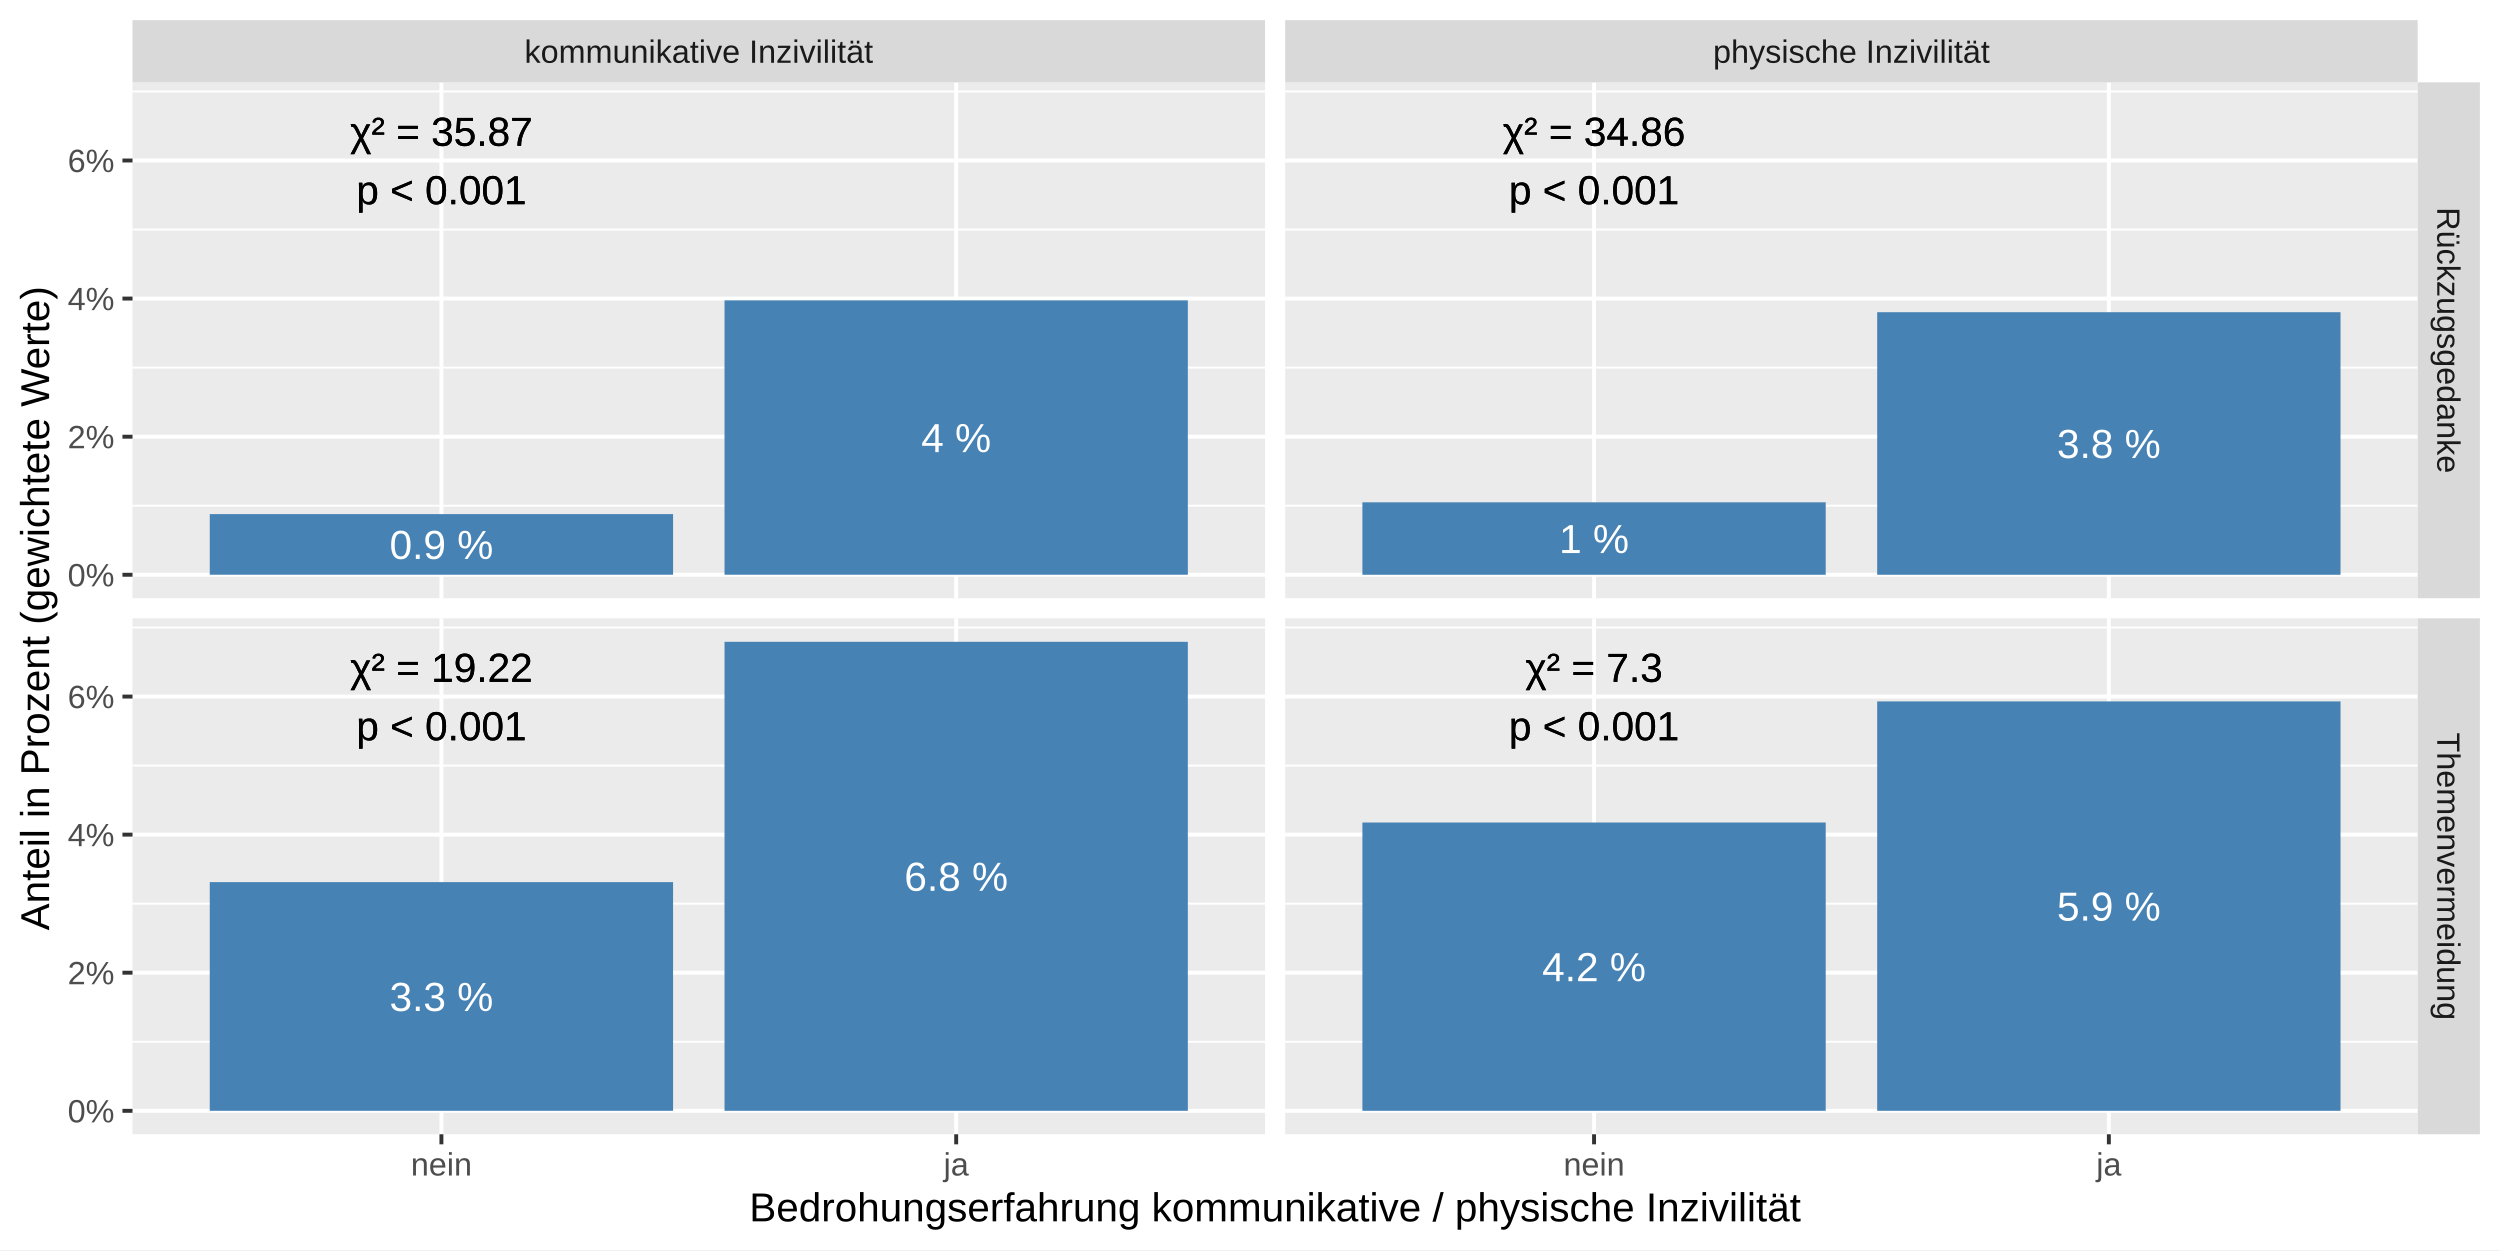
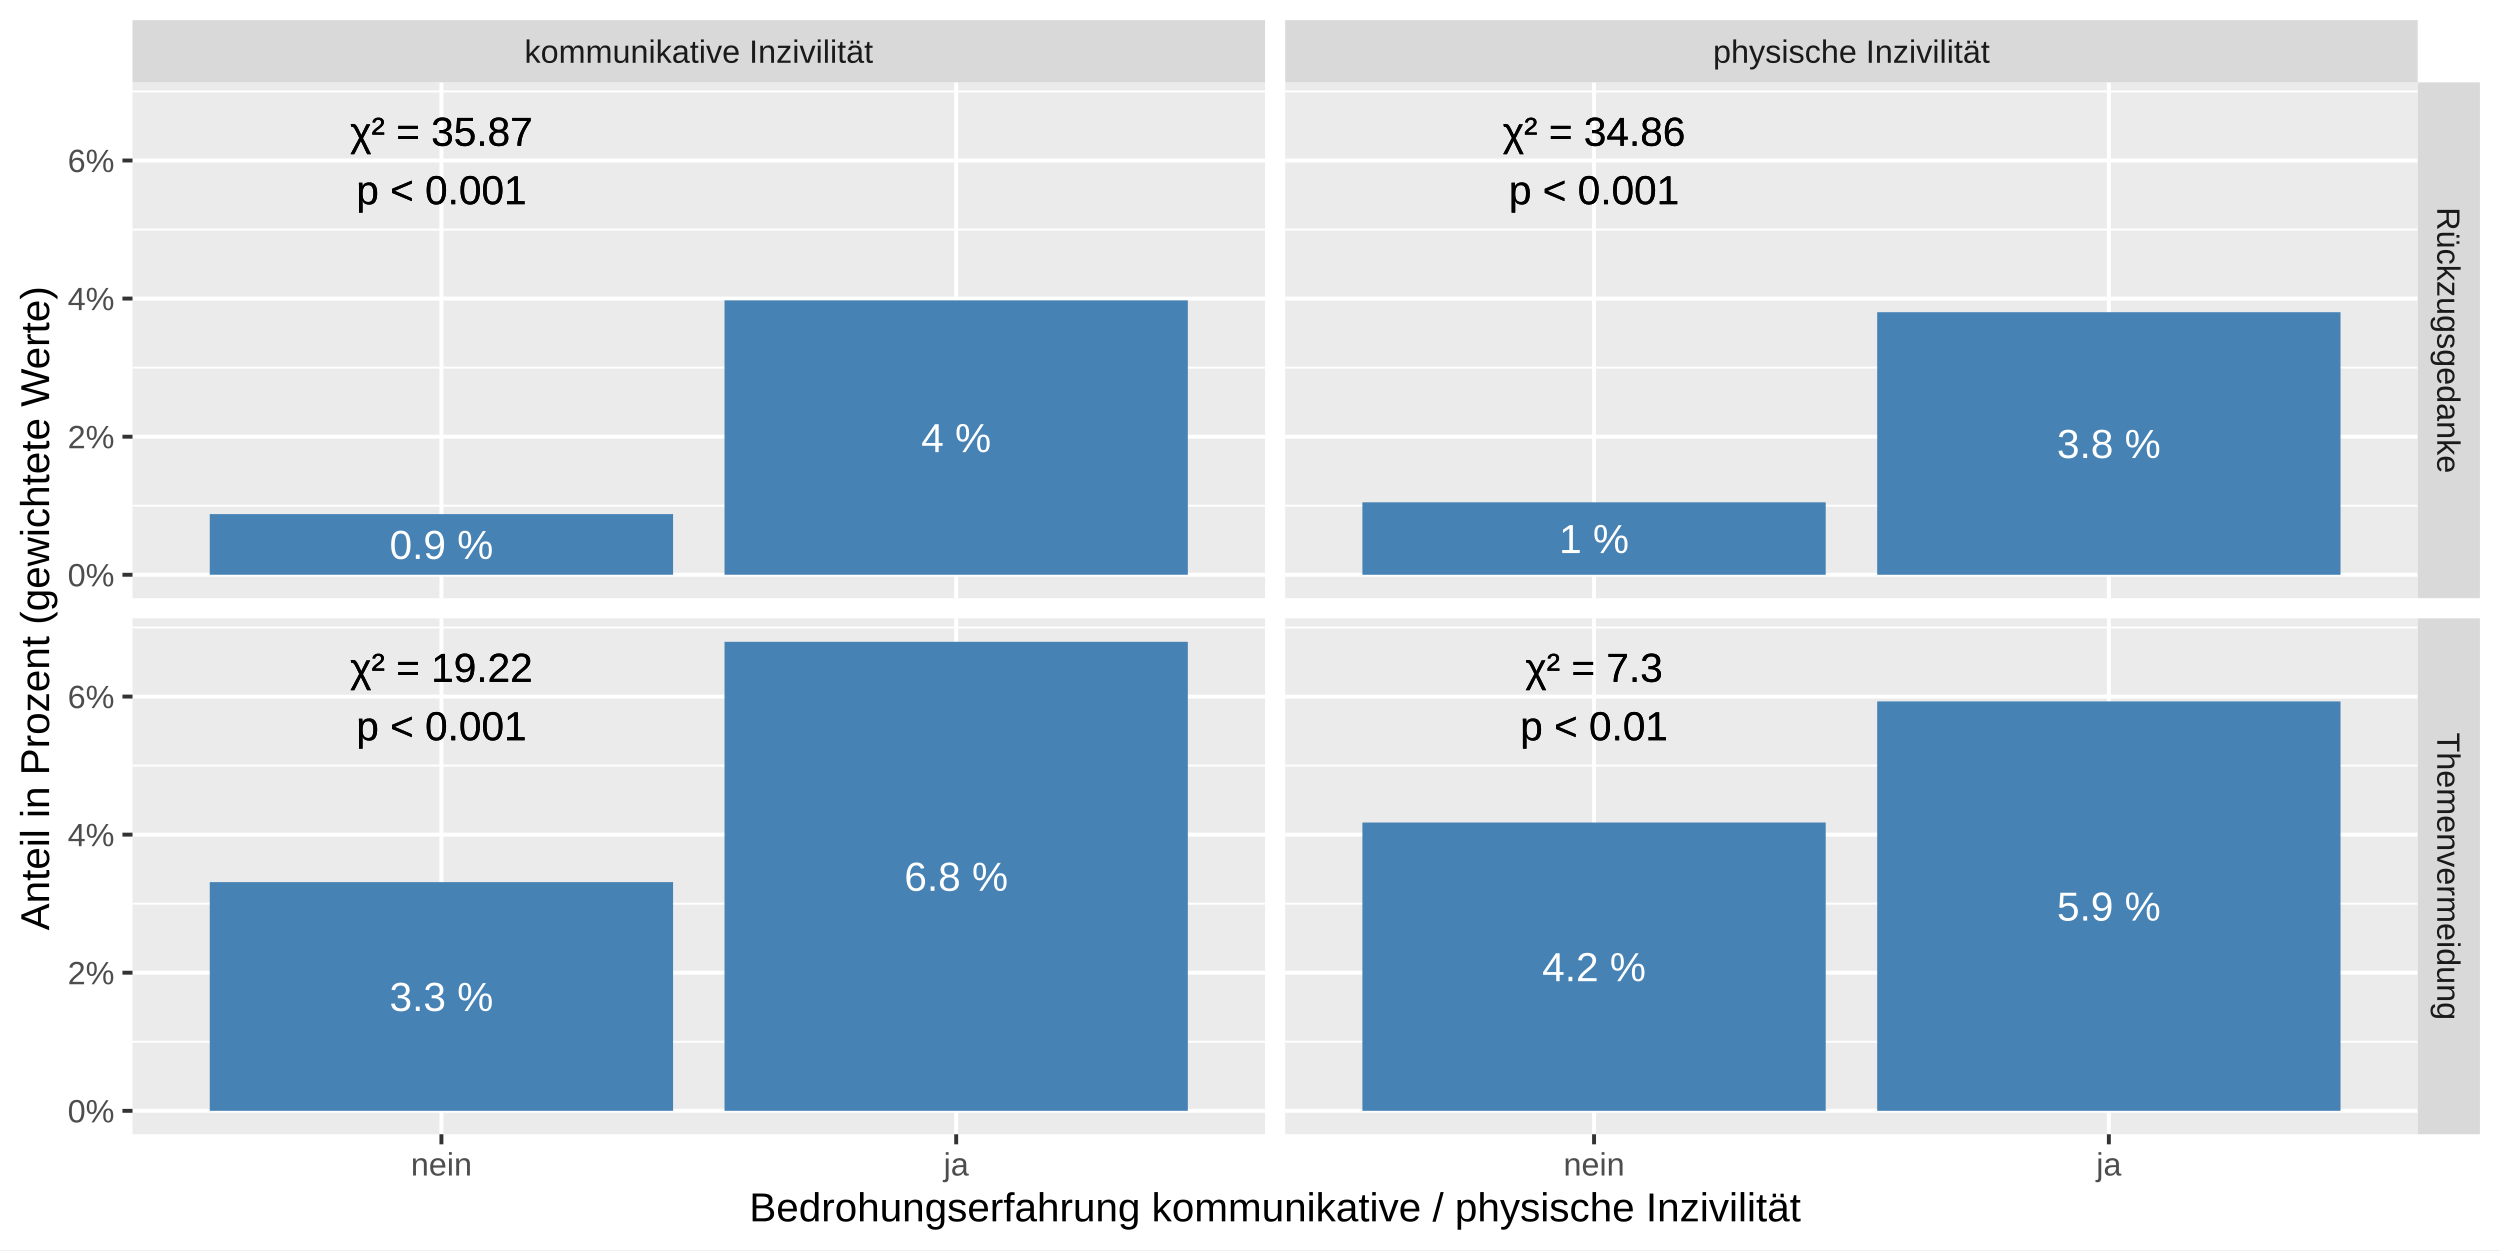
<svg xmlns="http://www.w3.org/2000/svg" width="680.31pt" height="340.16pt" viewBox="0 0 680.31 340.16">
  <g class="svglite">
    <defs>
      <style type="text/css">
    .svglite line, .svglite polyline, .svglite polygon, .svglite path, .svglite rect, .svglite circle {
      fill: none;
      stroke: #000000;
      stroke-linecap: round;
      stroke-linejoin: round;
      stroke-miterlimit: 10.00;
    }
    .svglite text {
      white-space: pre;
    }
    .svglite g.glyphgroup path {
      fill: inherit;
      stroke: none;
    }
  </style>
    </defs>
    <rect width="100%" height="100%" style="stroke: none; fill: #FFFFFF;" />
    <defs>
      <clipPath id="cpMC4wMHw2ODAuMzF8MC4wMHwzNDAuMTY=">
        <rect x="0.00" y="0.00" width="680.31" height="340.16" />
      </clipPath>
    </defs>
    <g clip-path="url(#cpMC4wMHw2ODAuMzF8MC4wMHwzNDAuMTY=)">
      <rect x="-0" y="-0" width="680.31" height="340.16" style="stroke-width: 1.07; stroke: #FFFFFF; fill: #FFFFFF;" />
    </g>
    <defs>
      <clipPath id="cpMzYuMDZ8MzQ0LjI1fDIyLjQwfDE2Mi43OQ==">
        <rect x="36.06" y="22.40" width="308.19" height="140.39" />
      </clipPath>
    </defs>
    <g clip-path="url(#cpMzYuMDZ8MzQ0LjI1fDIyLjQwfDE2Mi43OQ==)">
      <rect x="36.06" y="22.40" width="308.19" height="140.39" style="stroke-width: 1.07; stroke: none; fill: #EBEBEB;" />
      <polyline points="36.06,137.62 344.25,137.62 " style="stroke-width: 0.53; stroke: #FFFFFF; stroke-linecap: butt;" />
      <polyline points="36.06,100.04 344.25,100.04 " style="stroke-width: 0.53; stroke: #FFFFFF; stroke-linecap: butt;" />
      <polyline points="36.06,62.46 344.25,62.46 " style="stroke-width: 0.53; stroke: #FFFFFF; stroke-linecap: butt;" />
      <polyline points="36.06,24.89 344.25,24.89 " style="stroke-width: 0.53; stroke: #FFFFFF; stroke-linecap: butt;" />
      <polyline points="36.06,156.41 344.25,156.41 " style="stroke-width: 1.07; stroke: #FFFFFF; stroke-linecap: butt;" />
      <polyline points="36.06,118.83 344.25,118.83 " style="stroke-width: 1.07; stroke: #FFFFFF; stroke-linecap: butt;" />
      <polyline points="36.06,81.25 344.25,81.25 " style="stroke-width: 1.07; stroke: #FFFFFF; stroke-linecap: butt;" />
      <polyline points="36.06,43.67 344.25,43.67 " style="stroke-width: 1.07; stroke: #FFFFFF; stroke-linecap: butt;" />
      <polyline points="120.12,162.79 120.12,22.40 " style="stroke-width: 1.07; stroke: #FFFFFF; stroke-linecap: butt;" />
      <polyline points="260.20,162.79 260.20,22.40 " style="stroke-width: 1.07; stroke: #FFFFFF; stroke-linecap: butt;" />
      <rect x="57.08" y="139.90" width="126.08" height="16.50" style="stroke-width: 1.07; stroke: none; stroke-linecap: butt; stroke-linejoin: miter; fill: #4682B4;" />
      <rect x="197.16" y="81.74" width="126.08" height="74.66" style="stroke-width: 1.07; stroke: none; stroke-linecap: butt; stroke-linejoin: miter; fill: #4682B4;" />
      <text x="120.12" y="152.10" text-anchor="middle" style="font-size: 11.04px;fill: #FFFFFF; font-family: &quot;Arial&quot;;" textLength="28.22px" lengthAdjust="spacingAndGlyphs">0.9 %</text>
      <text x="260.20" y="123.03" text-anchor="middle" style="font-size: 11.04px;fill: #FFFFFF; font-family: &quot;Arial&quot;;" textLength="19.02px" lengthAdjust="spacingAndGlyphs">4 %</text>
      <text x="120.12" y="39.68" text-anchor="middle" style="font-size: 11.04px; font-family: &quot;Arial&quot;;" textLength="49.66px" lengthAdjust="spacingAndGlyphs">χ² = 35.87</text>
      <text x="120.12" y="55.57" text-anchor="middle" style="font-size: 11.04px; font-family: &quot;Arial&quot;;" textLength="46.33px" lengthAdjust="spacingAndGlyphs">p &lt; 0.001</text>
      <text x="120.12" y="39.68" text-anchor="middle" style="font-size: 11.04px; font-family: &quot;Arial&quot;;" textLength="49.66px" lengthAdjust="spacingAndGlyphs">χ² = 35.87</text>
      <text x="120.12" y="55.57" text-anchor="middle" style="font-size: 11.04px; font-family: &quot;Arial&quot;;" textLength="46.33px" lengthAdjust="spacingAndGlyphs">p &lt; 0.001</text>
    </g>
    <g clip-path="url(#cpMC4wMHw2ODAuMzF8MC4wMHwzNDAuMTY=)">
</g>
    <defs>
      <clipPath id="cpMzYuMDZ8MzQ0LjI1fDE2OC4yN3wzMDguNjY=">
        <rect x="36.06" y="168.27" width="308.19" height="140.39" />
      </clipPath>
    </defs>
    <g clip-path="url(#cpMzYuMDZ8MzQ0LjI1fDE2OC4yN3wzMDguNjY=)">
      <rect x="36.06" y="168.27" width="308.19" height="140.39" style="stroke-width: 1.07; stroke: none; fill: #EBEBEB;" />
      <polyline points="36.06,283.49 344.25,283.49 " style="stroke-width: 0.53; stroke: #FFFFFF; stroke-linecap: butt;" />
      <polyline points="36.06,245.91 344.25,245.91 " style="stroke-width: 0.53; stroke: #FFFFFF; stroke-linecap: butt;" />
      <polyline points="36.06,208.34 344.25,208.34 " style="stroke-width: 0.53; stroke: #FFFFFF; stroke-linecap: butt;" />
      <polyline points="36.06,170.76 344.25,170.76 " style="stroke-width: 0.53; stroke: #FFFFFF; stroke-linecap: butt;" />
      <polyline points="36.06,302.28 344.25,302.28 " style="stroke-width: 1.07; stroke: #FFFFFF; stroke-linecap: butt;" />
      <polyline points="36.06,264.70 344.25,264.70 " style="stroke-width: 1.07; stroke: #FFFFFF; stroke-linecap: butt;" />
      <polyline points="36.06,227.12 344.25,227.12 " style="stroke-width: 1.07; stroke: #FFFFFF; stroke-linecap: butt;" />
      <polyline points="36.06,189.55 344.25,189.55 " style="stroke-width: 1.07; stroke: #FFFFFF; stroke-linecap: butt;" />
      <polyline points="120.12,308.66 120.12,168.27 " style="stroke-width: 1.07; stroke: #FFFFFF; stroke-linecap: butt;" />
      <polyline points="260.20,308.66 260.20,168.27 " style="stroke-width: 1.07; stroke: #FFFFFF; stroke-linecap: butt;" />
      <rect x="57.08" y="240.05" width="126.08" height="62.23" style="stroke-width: 1.07; stroke: none; stroke-linecap: butt; stroke-linejoin: miter; fill: #4682B4;" />
      <rect x="197.16" y="174.65" width="126.08" height="127.63" style="stroke-width: 1.07; stroke: none; stroke-linecap: butt; stroke-linejoin: miter; fill: #4682B4;" />
      <text x="120.12" y="275.11" text-anchor="middle" style="font-size: 11.04px;fill: #FFFFFF; font-family: &quot;Arial&quot;;" textLength="28.22px" lengthAdjust="spacingAndGlyphs">3.3 %</text>
      <text x="260.20" y="242.41" text-anchor="middle" style="font-size: 11.04px;fill: #FFFFFF; font-family: &quot;Arial&quot;;" textLength="28.22px" lengthAdjust="spacingAndGlyphs">6.8 %</text>
      <text x="120.12" y="185.55" text-anchor="middle" style="font-size: 11.04px; font-family: &quot;Arial&quot;;" textLength="49.66px" lengthAdjust="spacingAndGlyphs">χ² = 19.22</text>
      <text x="120.12" y="201.44" text-anchor="middle" style="font-size: 11.04px; font-family: &quot;Arial&quot;;" textLength="46.33px" lengthAdjust="spacingAndGlyphs">p &lt; 0.001</text>
      <text x="120.12" y="185.55" text-anchor="middle" style="font-size: 11.04px; font-family: &quot;Arial&quot;;" textLength="49.66px" lengthAdjust="spacingAndGlyphs">χ² = 19.22</text>
      <text x="120.12" y="201.44" text-anchor="middle" style="font-size: 11.04px; font-family: &quot;Arial&quot;;" textLength="46.33px" lengthAdjust="spacingAndGlyphs">p &lt; 0.001</text>
    </g>
    <g clip-path="url(#cpMC4wMHw2ODAuMzF8MC4wMHwzNDAuMTY=)">
</g>
    <defs>
      <clipPath id="cpMzQ5LjczfDY1Ny45MnwyMi40MHwxNjIuNzk=">
        <rect x="349.73" y="22.40" width="308.19" height="140.39" />
      </clipPath>
    </defs>
    <g clip-path="url(#cpMzQ5LjczfDY1Ny45MnwyMi40MHwxNjIuNzk=)">
      <rect x="349.73" y="22.40" width="308.19" height="140.39" style="stroke-width: 1.07; stroke: none; fill: #EBEBEB;" />
      <polyline points="349.73,137.62 657.92,137.62 " style="stroke-width: 0.53; stroke: #FFFFFF; stroke-linecap: butt;" />
      <polyline points="349.73,100.04 657.92,100.04 " style="stroke-width: 0.53; stroke: #FFFFFF; stroke-linecap: butt;" />
      <polyline points="349.73,62.46 657.92,62.46 " style="stroke-width: 0.53; stroke: #FFFFFF; stroke-linecap: butt;" />
      <polyline points="349.73,24.89 657.92,24.89 " style="stroke-width: 0.53; stroke: #FFFFFF; stroke-linecap: butt;" />
      <polyline points="349.73,156.41 657.92,156.41 " style="stroke-width: 1.07; stroke: #FFFFFF; stroke-linecap: butt;" />
      <polyline points="349.73,118.83 657.92,118.83 " style="stroke-width: 1.07; stroke: #FFFFFF; stroke-linecap: butt;" />
      <polyline points="349.73,81.25 657.92,81.25 " style="stroke-width: 1.07; stroke: #FFFFFF; stroke-linecap: butt;" />
      <polyline points="349.73,43.67 657.92,43.67 " style="stroke-width: 1.07; stroke: #FFFFFF; stroke-linecap: butt;" />
      <polyline points="433.78,162.79 433.78,22.40 " style="stroke-width: 1.07; stroke: #FFFFFF; stroke-linecap: butt;" />
      <polyline points="573.87,162.79 573.87,22.40 " style="stroke-width: 1.07; stroke: #FFFFFF; stroke-linecap: butt;" />
      <rect x="370.74" y="136.69" width="126.08" height="19.72" style="stroke-width: 1.07; stroke: none; stroke-linecap: butt; stroke-linejoin: miter; fill: #4682B4;" />
      <rect x="510.83" y="84.96" width="126.08" height="71.45" style="stroke-width: 1.07; stroke: none; stroke-linecap: butt; stroke-linejoin: miter; fill: #4682B4;" />
      <text x="433.78" y="150.50" text-anchor="middle" style="font-size: 11.04px;fill: #FFFFFF; font-family: &quot;Arial&quot;;" textLength="19.02px" lengthAdjust="spacingAndGlyphs">1 %</text>
      <text x="573.87" y="124.63" text-anchor="middle" style="font-size: 11.04px;fill: #FFFFFF; font-family: &quot;Arial&quot;;" textLength="28.22px" lengthAdjust="spacingAndGlyphs">3.8 %</text>
      <text x="433.78" y="39.68" text-anchor="middle" style="font-size: 11.04px; font-family: &quot;Arial&quot;;" textLength="49.66px" lengthAdjust="spacingAndGlyphs">χ² = 34.86</text>
      <text x="433.78" y="55.57" text-anchor="middle" style="font-size: 11.04px; font-family: &quot;Arial&quot;;" textLength="46.33px" lengthAdjust="spacingAndGlyphs">p &lt; 0.001</text>
      <text x="433.78" y="39.68" text-anchor="middle" style="font-size: 11.04px; font-family: &quot;Arial&quot;;" textLength="49.66px" lengthAdjust="spacingAndGlyphs">χ² = 34.86</text>
      <text x="433.78" y="55.57" text-anchor="middle" style="font-size: 11.04px; font-family: &quot;Arial&quot;;" textLength="46.33px" lengthAdjust="spacingAndGlyphs">p &lt; 0.001</text>
    </g>
    <g clip-path="url(#cpMC4wMHw2ODAuMzF8MC4wMHwzNDAuMTY=)">
</g>
    <defs>
      <clipPath id="cpMzQ5LjczfDY1Ny45MnwxNjguMjd8MzA4LjY2">
        <rect x="349.73" y="168.27" width="308.19" height="140.39" />
      </clipPath>
    </defs>
    <g clip-path="url(#cpMzQ5LjczfDY1Ny45MnwxNjguMjd8MzA4LjY2)">
      <rect x="349.73" y="168.27" width="308.19" height="140.39" style="stroke-width: 1.07; stroke: none; fill: #EBEBEB;" />
      <polyline points="349.73,283.49 657.92,283.49 " style="stroke-width: 0.53; stroke: #FFFFFF; stroke-linecap: butt;" />
      <polyline points="349.73,245.91 657.92,245.91 " style="stroke-width: 0.53; stroke: #FFFFFF; stroke-linecap: butt;" />
      <polyline points="349.73,208.34 657.92,208.34 " style="stroke-width: 0.53; stroke: #FFFFFF; stroke-linecap: butt;" />
      <polyline points="349.73,170.76 657.92,170.76 " style="stroke-width: 0.53; stroke: #FFFFFF; stroke-linecap: butt;" />
      <polyline points="349.73,302.28 657.92,302.28 " style="stroke-width: 1.07; stroke: #FFFFFF; stroke-linecap: butt;" />
      <polyline points="349.73,264.70 657.92,264.70 " style="stroke-width: 1.07; stroke: #FFFFFF; stroke-linecap: butt;" />
      <polyline points="349.73,227.12 657.92,227.12 " style="stroke-width: 1.07; stroke: #FFFFFF; stroke-linecap: butt;" />
      <polyline points="349.73,189.55 657.92,189.55 " style="stroke-width: 1.07; stroke: #FFFFFF; stroke-linecap: butt;" />
      <polyline points="433.78,308.66 433.78,168.27 " style="stroke-width: 1.07; stroke: #FFFFFF; stroke-linecap: butt;" />
      <polyline points="573.87,308.66 573.87,168.27 " style="stroke-width: 1.07; stroke: #FFFFFF; stroke-linecap: butt;" />
      <rect x="370.74" y="223.83" width="126.08" height="78.45" style="stroke-width: 1.07; stroke: none; stroke-linecap: butt; stroke-linejoin: miter; fill: #4682B4;" />
      <rect x="510.83" y="190.87" width="126.08" height="111.41" style="stroke-width: 1.07; stroke: none; stroke-linecap: butt; stroke-linejoin: miter; fill: #4682B4;" />
      <text x="433.78" y="267.00" text-anchor="middle" style="font-size: 11.04px;fill: #FFFFFF; font-family: &quot;Arial&quot;;" textLength="28.22px" lengthAdjust="spacingAndGlyphs">4.2 %</text>
      <text x="573.87" y="250.52" text-anchor="middle" style="font-size: 11.04px;fill: #FFFFFF; font-family: &quot;Arial&quot;;" textLength="28.22px" lengthAdjust="spacingAndGlyphs">5.9 %</text>
      <text x="433.78" y="185.55" text-anchor="middle" style="font-size: 11.04px; font-family: &quot;Arial&quot;;" textLength="37.38px" lengthAdjust="spacingAndGlyphs">χ² = 7.3</text>
-       <text x="433.78" y="201.44" text-anchor="middle" style="font-size: 11.04px; font-family: &quot;Arial&quot;;" textLength="46.33px" lengthAdjust="spacingAndGlyphs">p &lt; 0.001</text>
+       <text x="433.78" y="201.44" text-anchor="middle" style="font-size: 11.04px; font-family: &quot;Arial&quot;;" textLength="40.19px" lengthAdjust="spacingAndGlyphs">p &lt; 0.01</text>
      <text x="433.78" y="185.55" text-anchor="middle" style="font-size: 11.04px; font-family: &quot;Arial&quot;;" textLength="37.38px" lengthAdjust="spacingAndGlyphs">χ² = 7.3</text>
-       <text x="433.78" y="201.44" text-anchor="middle" style="font-size: 11.04px; font-family: &quot;Arial&quot;;" textLength="46.33px" lengthAdjust="spacingAndGlyphs">p &lt; 0.001</text>
+       <text x="433.78" y="201.44" text-anchor="middle" style="font-size: 11.04px; font-family: &quot;Arial&quot;;" textLength="40.19px" lengthAdjust="spacingAndGlyphs">p &lt; 0.01</text>
    </g>
    <g clip-path="url(#cpMC4wMHw2ODAuMzF8MC4wMHwzNDAuMTY=)">
</g>
    <defs>
      <clipPath id="cpMzYuMDZ8MzQ0LjI1fDUuNDh8MjIuNDA=">
        <rect x="36.06" y="5.48" width="308.19" height="16.92" />
      </clipPath>
    </defs>
    <g clip-path="url(#cpMzYuMDZ8MzQ0LjI1fDUuNDh8MjIuNDA=)">
      <rect x="36.06" y="5.48" width="308.19" height="16.92" style="stroke-width: 1.07; stroke: none; fill: #D9D9D9;" />
      <text x="190.16" y="17.09" text-anchor="middle" style="font-size: 8.80px;fill: #1A1A1A; font-family: &quot;Arial&quot;;" textLength="94.83px" lengthAdjust="spacingAndGlyphs">kommunikative Inzivilität</text>
    </g>
    <g clip-path="url(#cpMC4wMHw2ODAuMzF8MC4wMHwzNDAuMTY=)">
</g>
    <defs>
      <clipPath id="cpMzQ5LjczfDY1Ny45Mnw1LjQ4fDIyLjQw">
        <rect x="349.73" y="5.48" width="308.19" height="16.92" />
      </clipPath>
    </defs>
    <g clip-path="url(#cpMzQ5LjczfDY1Ny45Mnw1LjQ4fDIyLjQw)">
      <rect x="349.73" y="5.48" width="308.19" height="16.92" style="stroke-width: 1.07; stroke: none; fill: #D9D9D9;" />
      <text x="503.82" y="17.09" text-anchor="middle" style="font-size: 8.80px;fill: #1A1A1A; font-family: &quot;Arial&quot;;" textLength="75.30px" lengthAdjust="spacingAndGlyphs">physische Inzivilität</text>
    </g>
    <g clip-path="url(#cpMC4wMHw2ODAuMzF8MC4wMHwzNDAuMTY=)">
</g>
    <defs>
      <clipPath id="cpNjU3LjkyfDY3NC44NHwyMi40MHwxNjIuNzk=">
        <rect x="657.92" y="22.40" width="16.92" height="140.39" />
      </clipPath>
    </defs>
    <g clip-path="url(#cpNjU3LjkyfDY3NC44NHwyMi40MHwxNjIuNzk=)">
      <rect x="657.92" y="22.40" width="16.92" height="140.39" style="stroke-width: 1.07; stroke: none; fill: #D9D9D9;" />
      <text transform="translate(663.23,92.59) rotate(90)" text-anchor="middle" style="font-size: 8.80px;fill: #1A1A1A; font-family: &quot;Arial&quot;;" textLength="72.41px" lengthAdjust="spacingAndGlyphs">Rückzugsgedanke</text>
    </g>
    <g clip-path="url(#cpMC4wMHw2ODAuMzF8MC4wMHwzNDAuMTY=)">
</g>
    <defs>
      <clipPath id="cpNjU3LjkyfDY3NC44NHwxNjguMjd8MzA4LjY2">
        <rect x="657.92" y="168.27" width="16.92" height="140.39" />
      </clipPath>
    </defs>
    <g clip-path="url(#cpNjU3LjkyfDY3NC44NHwxNjguMjd8MzA4LjY2)">
      <rect x="657.92" y="168.27" width="16.92" height="140.39" style="stroke-width: 1.07; stroke: none; fill: #D9D9D9;" />
      <text transform="translate(663.23,238.47) rotate(90)" text-anchor="middle" style="font-size: 8.80px;fill: #1A1A1A; font-family: &quot;Arial&quot;;" textLength="78.22px" lengthAdjust="spacingAndGlyphs">Themenvermeidung</text>
    </g>
    <g clip-path="url(#cpMC4wMHw2ODAuMzF8MC4wMHwzNDAuMTY=)">
      <polyline points="120.12,311.40 120.12,308.66 " style="stroke-width: 1.07; stroke: #333333; stroke-linecap: butt;" />
      <polyline points="260.20,311.40 260.20,308.66 " style="stroke-width: 1.07; stroke: #333333; stroke-linecap: butt;" />
      <text x="120.12" y="319.89" text-anchor="middle" style="font-size: 8.80px;fill: #4D4D4D; font-family: &quot;Arial&quot;;" textLength="16.62px" lengthAdjust="spacingAndGlyphs">nein</text>
      <text x="260.20" y="319.89" text-anchor="middle" style="font-size: 8.80px;fill: #4D4D4D; font-family: &quot;Arial&quot;;" textLength="6.84px" lengthAdjust="spacingAndGlyphs">ja</text>
      <polyline points="433.78,311.40 433.78,308.66 " style="stroke-width: 1.07; stroke: #333333; stroke-linecap: butt;" />
      <polyline points="573.87,311.40 573.87,308.66 " style="stroke-width: 1.07; stroke: #333333; stroke-linecap: butt;" />
      <text x="433.78" y="319.89" text-anchor="middle" style="font-size: 8.80px;fill: #4D4D4D; font-family: &quot;Arial&quot;;" textLength="16.62px" lengthAdjust="spacingAndGlyphs">nein</text>
      <text x="573.87" y="319.89" text-anchor="middle" style="font-size: 8.80px;fill: #4D4D4D; font-family: &quot;Arial&quot;;" textLength="6.84px" lengthAdjust="spacingAndGlyphs">ja</text>
      <text x="31.13" y="159.56" text-anchor="end" style="font-size: 8.80px;fill: #4D4D4D; font-family: &quot;Arial&quot;;" textLength="12.72px" lengthAdjust="spacingAndGlyphs">0%</text>
      <text x="31.13" y="121.98" text-anchor="end" style="font-size: 8.80px;fill: #4D4D4D; font-family: &quot;Arial&quot;;" textLength="12.72px" lengthAdjust="spacingAndGlyphs">2%</text>
      <text x="31.13" y="84.40" text-anchor="end" style="font-size: 8.80px;fill: #4D4D4D; font-family: &quot;Arial&quot;;" textLength="12.72px" lengthAdjust="spacingAndGlyphs">4%</text>
      <text x="31.13" y="46.82" text-anchor="end" style="font-size: 8.80px;fill: #4D4D4D; font-family: &quot;Arial&quot;;" textLength="12.72px" lengthAdjust="spacingAndGlyphs">6%</text>
      <polyline points="33.32,156.41 36.06,156.41 " style="stroke-width: 1.07; stroke: #333333; stroke-linecap: butt;" />
      <polyline points="33.32,118.83 36.06,118.83 " style="stroke-width: 1.07; stroke: #333333; stroke-linecap: butt;" />
      <polyline points="33.32,81.25 36.06,81.25 " style="stroke-width: 1.07; stroke: #333333; stroke-linecap: butt;" />
      <polyline points="33.32,43.67 36.06,43.67 " style="stroke-width: 1.07; stroke: #333333; stroke-linecap: butt;" />
      <text x="31.13" y="305.43" text-anchor="end" style="font-size: 8.80px;fill: #4D4D4D; font-family: &quot;Arial&quot;;" textLength="12.72px" lengthAdjust="spacingAndGlyphs">0%</text>
      <text x="31.13" y="267.85" text-anchor="end" style="font-size: 8.80px;fill: #4D4D4D; font-family: &quot;Arial&quot;;" textLength="12.72px" lengthAdjust="spacingAndGlyphs">2%</text>
      <text x="31.13" y="230.27" text-anchor="end" style="font-size: 8.80px;fill: #4D4D4D; font-family: &quot;Arial&quot;;" textLength="12.72px" lengthAdjust="spacingAndGlyphs">4%</text>
      <text x="31.13" y="192.70" text-anchor="end" style="font-size: 8.80px;fill: #4D4D4D; font-family: &quot;Arial&quot;;" textLength="12.72px" lengthAdjust="spacingAndGlyphs">6%</text>
      <polyline points="33.32,302.28 36.06,302.28 " style="stroke-width: 1.07; stroke: #333333; stroke-linecap: butt;" />
      <polyline points="33.32,264.70 36.06,264.70 " style="stroke-width: 1.07; stroke: #333333; stroke-linecap: butt;" />
      <polyline points="33.32,227.12 36.06,227.12 " style="stroke-width: 1.07; stroke: #333333; stroke-linecap: butt;" />
      <polyline points="33.32,189.55 36.06,189.55 " style="stroke-width: 1.07; stroke: #333333; stroke-linecap: butt;" />
      <text x="346.99" y="332.36" text-anchor="middle" style="font-size: 11.00px; font-family: &quot;Arial&quot;;" textLength="286.31px" lengthAdjust="spacingAndGlyphs">Bedrohungserfahrung kommunikative / physische Inzivilität</text>
      <text transform="translate(13.36,165.53) rotate(-90)" text-anchor="middle" style="font-size: 11.00px; font-family: &quot;Arial&quot;;" textLength="175.36px" lengthAdjust="spacingAndGlyphs">Anteil in Prozent (gewichtete Werte)</text>
    </g>
  </g>
</svg>
